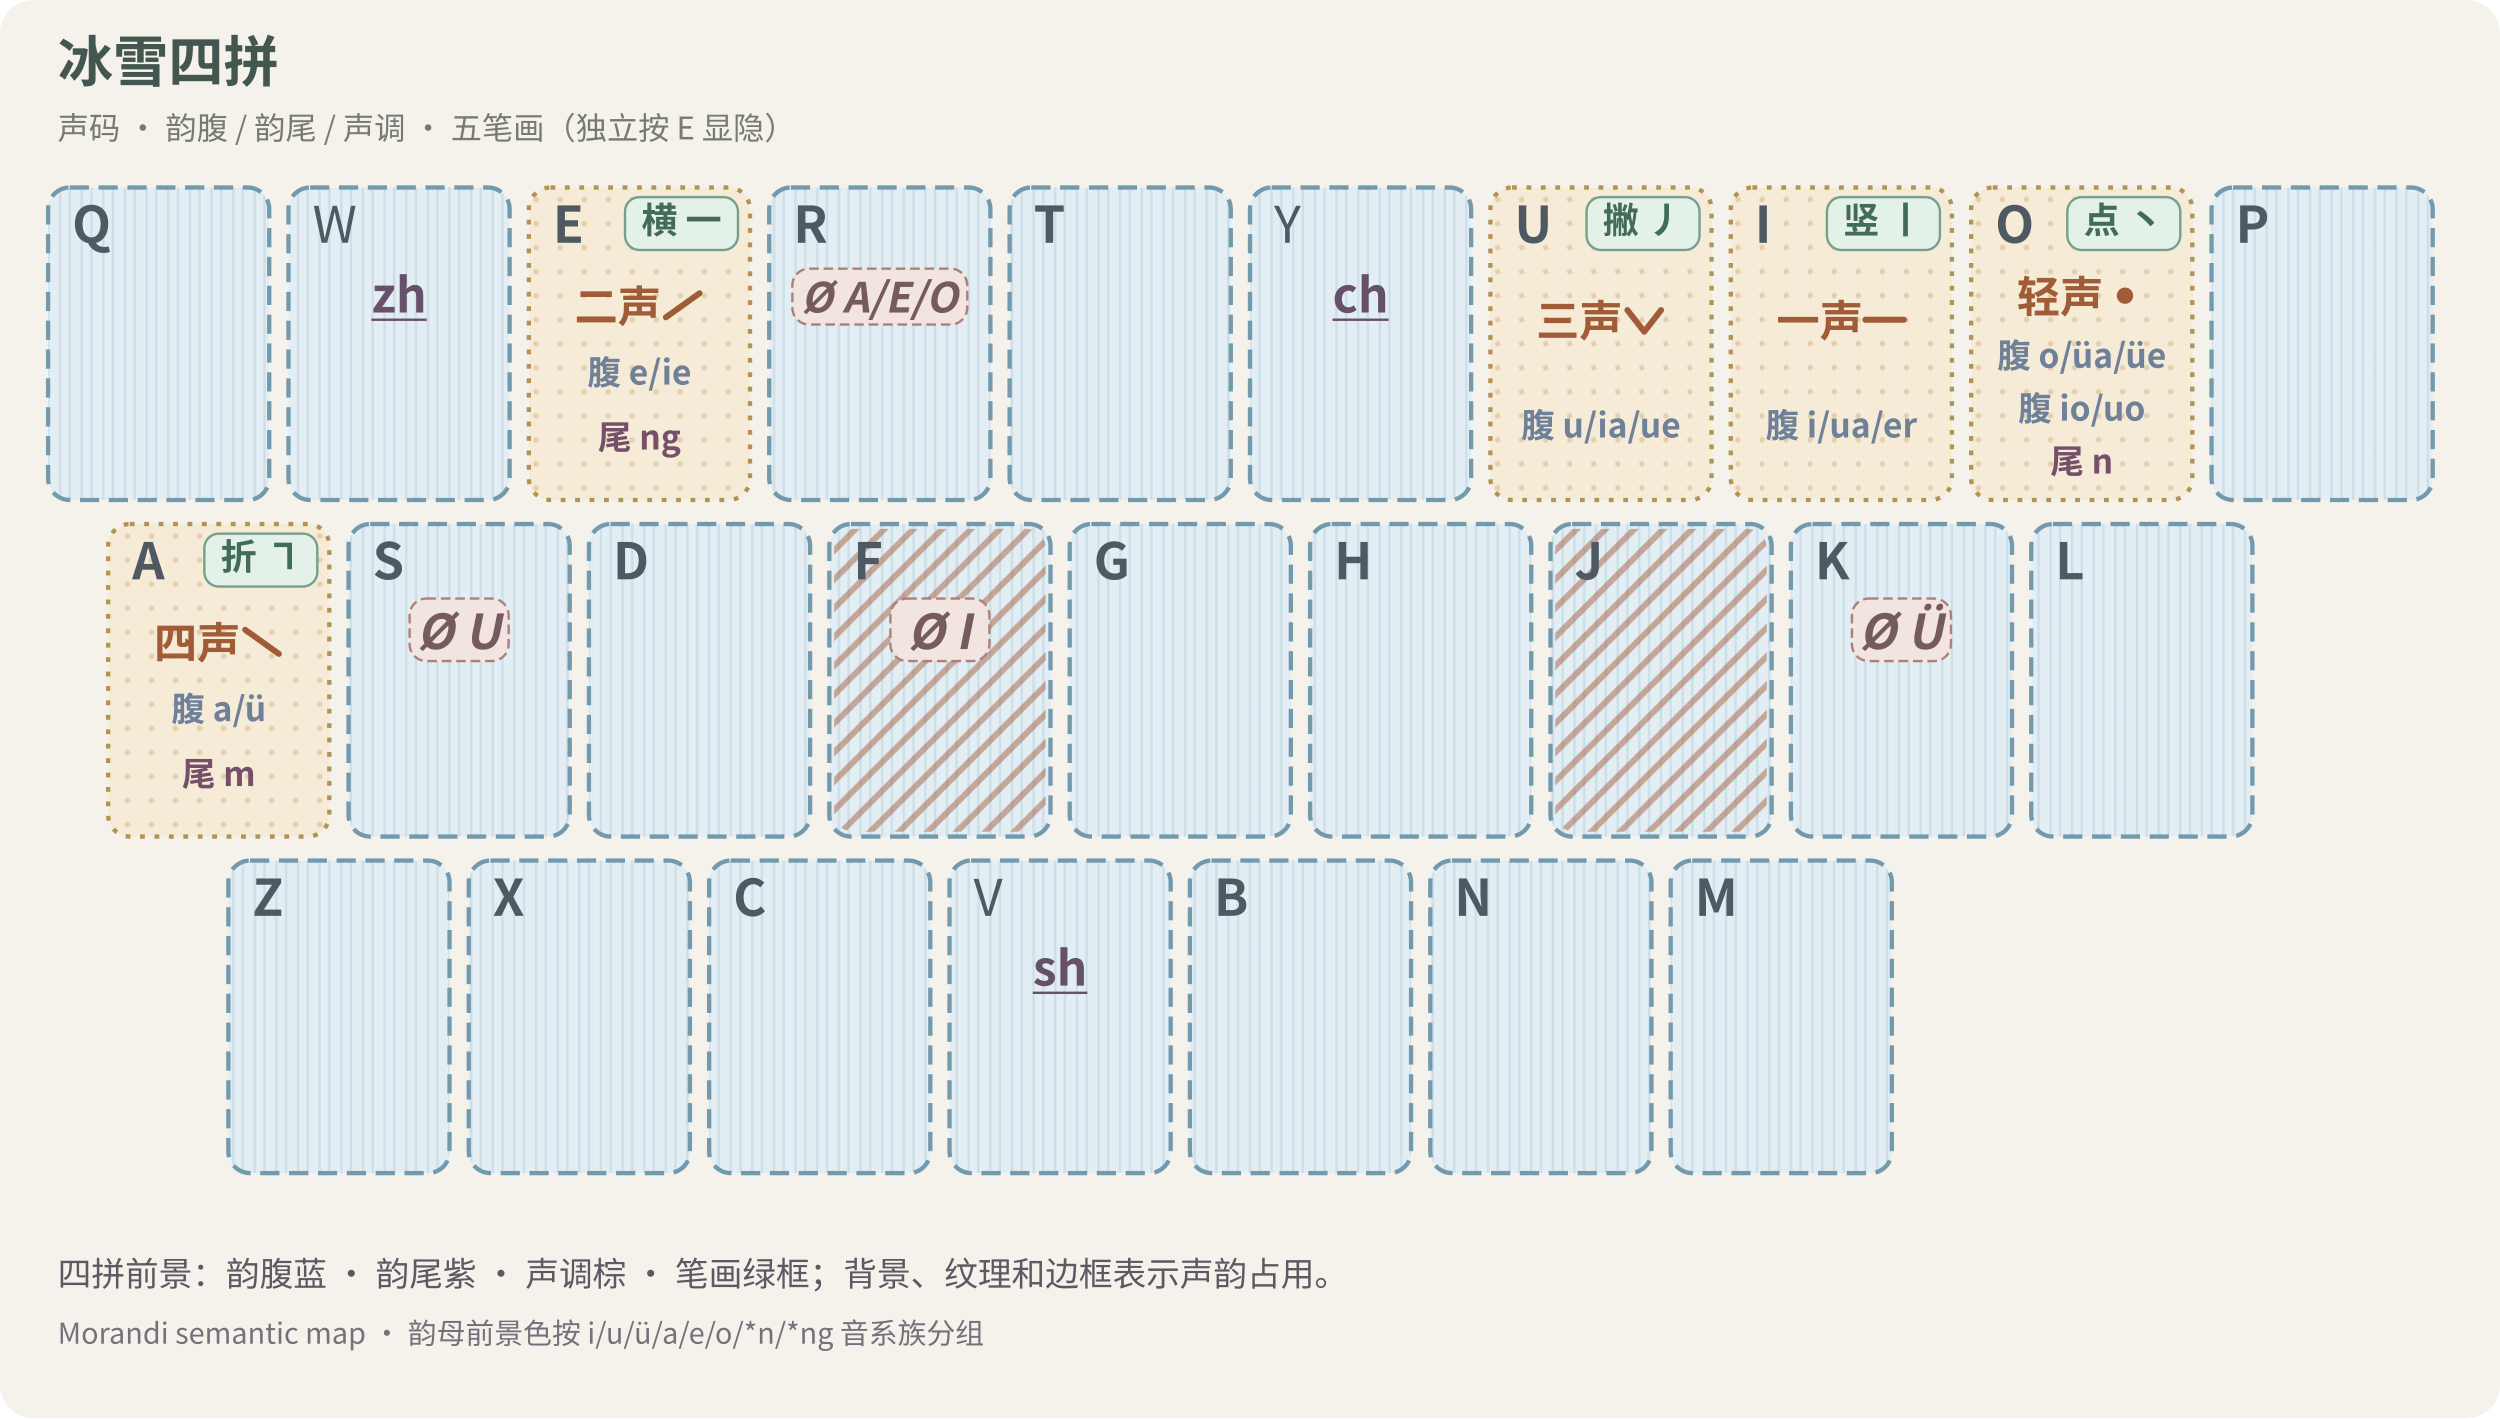
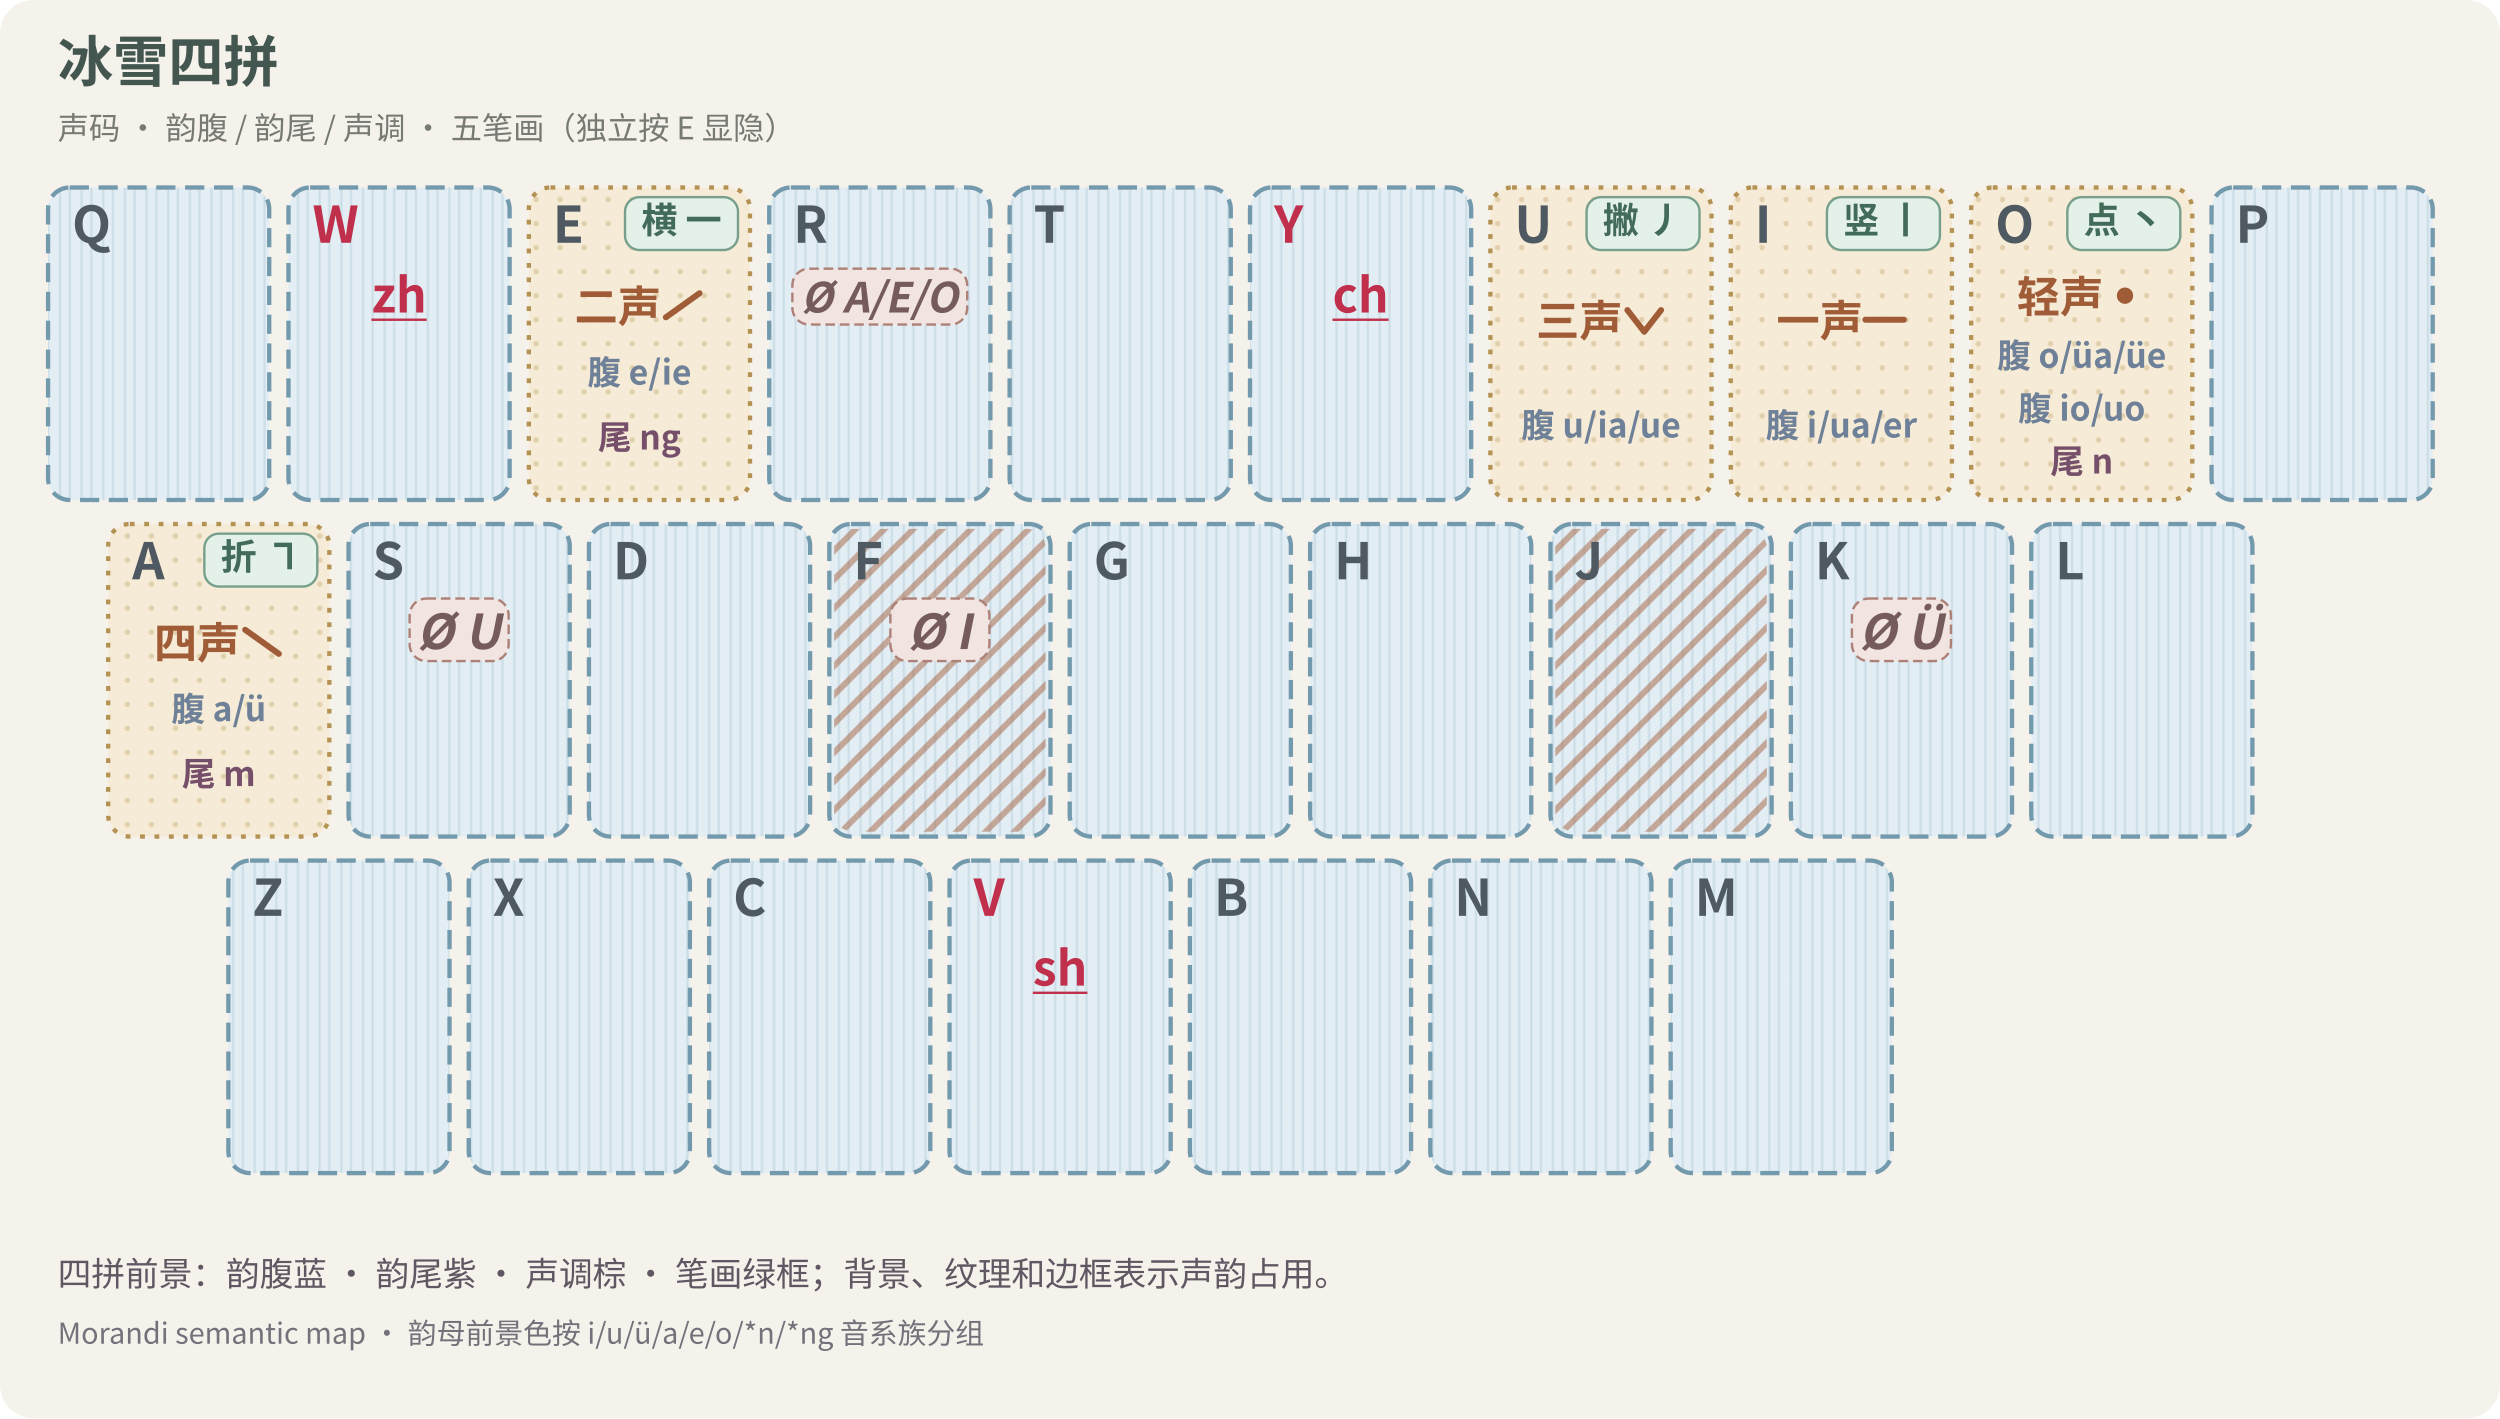
<svg xmlns="http://www.w3.org/2000/svg" class="keysvg nf4-keysvg" viewBox="0 0 1040 590" role="img" aria-labelledby="title desc">
  <defs>
    <pattern id="nf4-both" width="12" height="12" patternUnits="userSpaceOnUse">
      <rect width="12" height="12" fill="#fbfaf7" />
    </pattern>
    <pattern id="nf4-ionly" width="9" height="9" patternUnits="userSpaceOnUse">
      <rect width="9" height="9" fill="#e3eef4" />
      <path d="M2 0V9M7 0V9" stroke="#7399ad" stroke-opacity=".18" />
    </pattern>
    <pattern id="nf4-ronly" width="10" height="10" patternUnits="userSpaceOnUse">
      <rect width="10" height="10" fill="#f6ebd6" />
      <circle cx="3" cy="3" r="1.15" fill="#b39253" fill-opacity=".3" />
    </pattern>
    <pattern id="nf4-none" width="10" height="10" patternUnits="userSpaceOnUse">
      <rect width="10" height="10" fill="#eeece8" />
      <path d="M0 10L10 0" stroke="#aaa6a4" stroke-opacity=".14" />
    </pattern>
    <pattern id="nf4-multi" width="9" height="9" patternUnits="userSpaceOnUse">
      <rect width="9" height="9" fill="#f8efe2" />
      <path d="M-2 2L2-2M0 9L9 0M7 11L11 7" stroke="#9a784e" stroke-width="1.6" stroke-opacity=".27" />
    </pattern>
    <pattern id="nf4-anchor" width="12" height="12" patternUnits="userSpaceOnUse">
      <path d="M-3 3L3-3M0 12L12 0M9 15L15 9" stroke="#a05b37" stroke-width="2.5" stroke-opacity=".48" />
    </pattern>
  </defs>
  <rect width="1040" height="590" rx="14" fill="#f5f2ec" />
  <text x="24" y="34" font-family="Microsoft YaHei UI, Noto Sans CJK SC, sans-serif" font-size="23" fill="#445650" text-anchor="start" font-weight="760">冰雪四拼</text>
  <text x="24" y="58" font-family="Microsoft YaHei UI, Noto Sans CJK SC, sans-serif" font-size="13" fill="#767a73" text-anchor="start" font-weight="500">声码 · 韵腹 / 韵尾 / 声调 · 五笔画（独立按 E 显隐）</text>
  <g data-key="Q" data-role="initial-only">
    <clipPath id="snow_sipin-clip-0-0">
      <rect x="23" y="81" width="86" height="124" rx="7" />
    </clipPath>
    <rect x="20" y="78" width="92" height="130" rx="9" fill="url(#nf4-ionly)" stroke="#7399ad" stroke-width="1.8" stroke-dasharray="8 4" />
    <g clip-path="url(#snow_sipin-clip-0-0)">
      <text x="30" y="101" font-family="Microsoft YaHei UI, Noto Sans CJK SC, sans-serif" font-size="21" fill="#4f5962" text-anchor="start" font-weight="800" data-key-label="true">Q</text>
    </g>
  </g>
  <g data-key="W" data-role="initial-only">
    <clipPath id="snow_sipin-clip-0-1">
      <rect x="123" y="81" width="86" height="124" rx="7" />
    </clipPath>
    <rect x="120" y="78" width="92" height="130" rx="9" fill="url(#nf4-ionly)" stroke="#7399ad" stroke-width="1.8" stroke-dasharray="8 4" />
    <g clip-path="url(#snow_sipin-clip-0-1)">
-       <text x="130" y="101" font-family="Microsoft YaHei UI, Noto Sans CJK SC, sans-serif" font-size="21" fill="#4f5962" text-anchor="start" font-weight="500" data-key-label="true">W</text>
-       <text x="166" y="130" text-anchor="middle" font-family="Microsoft YaHei UI, Noto Sans CJK SC, sans-serif" font-size="20" font-weight="700" text-decoration="underline" fill="#66506a">zh</text>
+       <text x="130" y="101" font-family="Microsoft YaHei UI, Noto Sans CJK SC, sans-serif" font-size="21" fill="#c02f4b" text-anchor="start" font-weight="800" data-key-label="true">W</text>
+       <text x="166" y="130" text-anchor="middle" font-family="Microsoft YaHei UI, Noto Sans CJK SC, sans-serif" font-size="20" font-weight="700" text-decoration="underline" fill="#c02f4b">zh</text>
    </g>
  </g>
  <g data-key="E" data-role="rhyme-auxiliary">
    <clipPath id="snow_sipin-clip-0-2">
      <rect x="223" y="81" width="86" height="124" rx="7" />
    </clipPath>
    <rect x="220" y="78" width="92" height="130" rx="9" fill="url(#nf4-ronly)" stroke="#b39253" stroke-width="1.8" stroke-dasharray="2 4" />
    <g clip-path="url(#snow_sipin-clip-0-2)">
      <text x="230" y="101" font-family="Microsoft YaHei UI, Noto Sans CJK SC, sans-serif" font-size="21" fill="#4f5962" text-anchor="start" font-weight="800" data-key-label="true">E</text>
      <g data-aux-badge="stroke">
        <rect x="260" y="82" width="47" height="22" rx="6" fill="#e4f1e9" stroke="#77a08c" />
        <text x="283.5" y="97" font-family="Microsoft YaHei UI, Noto Sans CJK SC, sans-serif" font-size="15" fill="#426b59" text-anchor="middle" font-weight="750" data-aux-kind="stroke">横 一</text>
      </g>
      <text x="266" y="160" font-family="Microsoft YaHei UI, Noto Sans CJK SC, sans-serif" font-size="14" fill="#6f8198" text-anchor="middle" font-weight="700" data-aux-kind="abdomen">腹 e/ie</text>
      <text x="266" y="187" font-family="Microsoft YaHei UI, Noto Sans CJK SC, sans-serif" font-size="14" fill="#76506a" text-anchor="middle" font-weight="700" data-aux-kind="tail">尾 ng</text>
      <text x="257" y="134" font-family="LXGW WenKai GB, LXGW WenKai, Kaiti SC, STKaiti, KaiTi, AR PL KaitiM GB, serif" font-size="18" fill="#a05b37" text-anchor="middle" font-weight="800" data-aux-kind="tone">二声</text>
      <g transform="translate(284 127)" data-aux-mark="tone" data-tone-mark="ˊ" data-mark-x="284" data-mark-y="127" data-mark-size="18" fill="none" stroke="#a05b37" stroke-width="2.5" stroke-linecap="round" stroke-linejoin="round">
        <path d="M-7 5L7-5" />
      </g>
    </g>
  </g>
  <g data-key="R" data-role="initial-only">
    <clipPath id="snow_sipin-clip-0-3">
      <rect x="323" y="81" width="86" height="124" rx="7" />
    </clipPath>
    <rect x="320" y="78" width="92" height="130" rx="9" fill="url(#nf4-ionly)" stroke="#7399ad" stroke-width="1.8" stroke-dasharray="8 4" />
    <g clip-path="url(#snow_sipin-clip-0-3)">
      <text x="330" y="101" font-family="Microsoft YaHei UI, Noto Sans CJK SC, sans-serif" font-size="21" fill="#4f5962" text-anchor="start" font-weight="800" data-key-label="true">R</text>
      <rect x="329.621" y="111.759" width="72.759" height="23.241" rx="7" fill="#f1e4e1" stroke="#ad8178" stroke-dasharray="4 2" />
      <text x="366" y="130" text-anchor="middle" font-family="Microsoft YaHei UI, Noto Sans CJK SC, sans-serif" font-size="17.241" font-weight="700" font-style="italic" fill="#765b5c">Ø A/E/O</text>
    </g>
  </g>
  <g data-key="T" data-role="initial-only">
    <clipPath id="snow_sipin-clip-0-4">
      <rect x="423" y="81" width="86" height="124" rx="7" />
    </clipPath>
    <rect x="420" y="78" width="92" height="130" rx="9" fill="url(#nf4-ionly)" stroke="#7399ad" stroke-width="1.8" stroke-dasharray="8 4" />
    <g clip-path="url(#snow_sipin-clip-0-4)">
      <text x="430" y="101" font-family="Microsoft YaHei UI, Noto Sans CJK SC, sans-serif" font-size="21" fill="#4f5962" text-anchor="start" font-weight="800" data-key-label="true">T</text>
    </g>
  </g>
  <g data-key="Y" data-role="initial-only">
    <clipPath id="snow_sipin-clip-0-5">
      <rect x="523" y="81" width="86" height="124" rx="7" />
    </clipPath>
    <rect x="520" y="78" width="92" height="130" rx="9" fill="url(#nf4-ionly)" stroke="#7399ad" stroke-width="1.8" stroke-dasharray="8 4" />
    <g clip-path="url(#snow_sipin-clip-0-5)">
-       <text x="530" y="101" font-family="Microsoft YaHei UI, Noto Sans CJK SC, sans-serif" font-size="21" fill="#4f5962" text-anchor="start" font-weight="500" data-key-label="true">Y</text>
-       <text x="566" y="130" text-anchor="middle" font-family="Microsoft YaHei UI, Noto Sans CJK SC, sans-serif" font-size="20" font-weight="700" text-decoration="underline" fill="#66506a">ch</text>
+       <text x="530" y="101" font-family="Microsoft YaHei UI, Noto Sans CJK SC, sans-serif" font-size="21" fill="#c02f4b" text-anchor="start" font-weight="800" data-key-label="true">Y</text>
+       <text x="566" y="130" text-anchor="middle" font-family="Microsoft YaHei UI, Noto Sans CJK SC, sans-serif" font-size="20" font-weight="700" text-decoration="underline" fill="#c02f4b">ch</text>
    </g>
  </g>
  <g data-key="U" data-role="rhyme-auxiliary">
    <clipPath id="snow_sipin-clip-0-6">
      <rect x="623" y="81" width="86" height="124" rx="7" />
    </clipPath>
    <rect x="620" y="78" width="92" height="130" rx="9" fill="url(#nf4-ronly)" stroke="#b39253" stroke-width="1.8" stroke-dasharray="2 4" />
    <g clip-path="url(#snow_sipin-clip-0-6)">
      <text x="630" y="101" font-family="Microsoft YaHei UI, Noto Sans CJK SC, sans-serif" font-size="21" fill="#4f5962" text-anchor="start" font-weight="800" data-key-label="true">U</text>
      <g data-aux-badge="stroke">
        <rect x="660" y="82" width="47" height="22" rx="6" fill="#e4f1e9" stroke="#77a08c" />
        <text x="683.5" y="97" font-family="Microsoft YaHei UI, Noto Sans CJK SC, sans-serif" font-size="15" fill="#426b59" text-anchor="middle" font-weight="750" data-aux-kind="stroke">撇 丿</text>
      </g>
      <text x="666" y="182" font-family="Microsoft YaHei UI, Noto Sans CJK SC, sans-serif" font-size="14" fill="#6f8198" text-anchor="middle" font-weight="700" data-aux-kind="abdomen">腹 u/ia/ue</text>
      <text x="657" y="140" font-family="LXGW WenKai GB, LXGW WenKai, Kaiti SC, STKaiti, KaiTi, AR PL KaitiM GB, serif" font-size="18" fill="#a05b37" text-anchor="middle" font-weight="800" data-aux-kind="tone">三声</text>
      <g transform="translate(684 133)" data-aux-mark="tone" data-tone-mark="ˇ" data-mark-x="684" data-mark-y="133" data-mark-size="18" fill="none" stroke="#a05b37" stroke-width="2.5" stroke-linecap="round" stroke-linejoin="round">
        <path d="M-7-4L0 5L7-4" />
      </g>
    </g>
  </g>
  <g data-key="I" data-role="rhyme-auxiliary">
    <clipPath id="snow_sipin-clip-0-7">
      <rect x="723" y="81" width="86" height="124" rx="7" />
    </clipPath>
    <rect x="720" y="78" width="92" height="130" rx="9" fill="url(#nf4-ronly)" stroke="#b39253" stroke-width="1.8" stroke-dasharray="2 4" />
    <g clip-path="url(#snow_sipin-clip-0-7)">
      <text x="730" y="101" font-family="Microsoft YaHei UI, Noto Sans CJK SC, sans-serif" font-size="21" fill="#4f5962" text-anchor="start" font-weight="800" data-key-label="true">I</text>
      <g data-aux-badge="stroke">
        <rect x="760" y="82" width="47" height="22" rx="6" fill="#e4f1e9" stroke="#77a08c" />
        <text x="783.5" y="97" font-family="Microsoft YaHei UI, Noto Sans CJK SC, sans-serif" font-size="15" fill="#426b59" text-anchor="middle" font-weight="750" data-aux-kind="stroke">竖 丨</text>
      </g>
      <text x="766" y="182" font-family="Microsoft YaHei UI, Noto Sans CJK SC, sans-serif" font-size="14" fill="#6f8198" text-anchor="middle" font-weight="700" data-aux-kind="abdomen">腹 i/ua/er</text>
      <text x="757" y="140" font-family="LXGW WenKai GB, LXGW WenKai, Kaiti SC, STKaiti, KaiTi, AR PL KaitiM GB, serif" font-size="18" fill="#a05b37" text-anchor="middle" font-weight="800" data-aux-kind="tone">一声</text>
      <g transform="translate(784 133)" data-aux-mark="tone" data-tone-mark="ˉ" data-mark-x="784" data-mark-y="133" data-mark-size="18" fill="none" stroke="#a05b37" stroke-width="2.5" stroke-linecap="round" stroke-linejoin="round">
        <path d="M-8 0H8" />
      </g>
    </g>
  </g>
  <g data-key="O" data-role="rhyme-auxiliary">
    <clipPath id="snow_sipin-clip-0-8">
      <rect x="823" y="81" width="86" height="124" rx="7" />
    </clipPath>
    <rect x="820" y="78" width="92" height="130" rx="9" fill="url(#nf4-ronly)" stroke="#b39253" stroke-width="1.8" stroke-dasharray="2 4" />
    <g clip-path="url(#snow_sipin-clip-0-8)">
      <text x="830" y="101" font-family="Microsoft YaHei UI, Noto Sans CJK SC, sans-serif" font-size="21" fill="#4f5962" text-anchor="start" font-weight="800" data-key-label="true">O</text>
      <g data-aux-badge="stroke">
        <rect x="860" y="82" width="47" height="22" rx="6" fill="#e4f1e9" stroke="#77a08c" />
        <text x="883.5" y="97" font-family="Microsoft YaHei UI, Noto Sans CJK SC, sans-serif" font-size="15" fill="#426b59" text-anchor="middle" font-weight="750" data-aux-kind="stroke">点 丶</text>
      </g>
      <text x="866" y="153" font-family="Microsoft YaHei UI, Noto Sans CJK SC, sans-serif" font-size="14" fill="#6f8198" text-anchor="middle" font-weight="700" data-aux-kind="abdomen">腹 o/üa/üe</text>
      <text x="866" y="175" font-family="Microsoft YaHei UI, Noto Sans CJK SC, sans-serif" font-size="14" fill="#6f8198" text-anchor="middle" font-weight="700" data-aux-kind="abdomen">腹 io/uo</text>
      <text x="866" y="197" font-family="Microsoft YaHei UI, Noto Sans CJK SC, sans-serif" font-size="14" fill="#76506a" text-anchor="middle" font-weight="700" data-aux-kind="tail">尾 n</text>
      <text x="857" y="130" font-family="LXGW WenKai GB, LXGW WenKai, Kaiti SC, STKaiti, KaiTi, AR PL KaitiM GB, serif" font-size="18" fill="#a05b37" text-anchor="middle" font-weight="800" data-aux-kind="tone">轻声</text>
      <g transform="translate(884 123)" data-aux-mark="tone" data-tone-mark="·" data-mark-x="884" data-mark-y="123" data-mark-size="18" fill="none" stroke="#a05b37" stroke-width="2.5" stroke-linecap="round" stroke-linejoin="round">
        <circle cx="0" cy="0" r="3.4" fill="#a05b37" stroke="none" />
      </g>
    </g>
  </g>
  <g data-key="P" data-role="initial-only">
    <clipPath id="snow_sipin-clip-0-9">
      <rect x="923" y="81" width="86" height="124" rx="7" />
    </clipPath>
    <rect x="920" y="78" width="92" height="130" rx="9" fill="url(#nf4-ionly)" stroke="#7399ad" stroke-width="1.8" stroke-dasharray="8 4" />
    <g clip-path="url(#snow_sipin-clip-0-9)">
      <text x="930" y="101" font-family="Microsoft YaHei UI, Noto Sans CJK SC, sans-serif" font-size="21" fill="#4f5962" text-anchor="start" font-weight="800" data-key-label="true">P</text>
    </g>
  </g>
  <g data-key="A" data-role="rhyme-auxiliary">
    <clipPath id="snow_sipin-clip-1-0">
      <rect x="48" y="221" width="86" height="124" rx="7" />
    </clipPath>
    <rect x="45" y="218" width="92" height="130" rx="9" fill="url(#nf4-ronly)" stroke="#b39253" stroke-width="1.8" stroke-dasharray="2 4" />
    <g clip-path="url(#snow_sipin-clip-1-0)">
      <text x="55" y="241" font-family="Microsoft YaHei UI, Noto Sans CJK SC, sans-serif" font-size="21" fill="#4f5962" text-anchor="start" font-weight="800" data-key-label="true">A</text>
      <g data-aux-badge="stroke">
        <rect x="85" y="222" width="47" height="22" rx="6" fill="#e4f1e9" stroke="#77a08c" />
        <text x="108.5" y="237" font-family="Microsoft YaHei UI, Noto Sans CJK SC, sans-serif" font-size="15" fill="#426b59" text-anchor="middle" font-weight="750" data-aux-kind="stroke">折 ㇕</text>
      </g>
      <text x="91" y="300" font-family="Microsoft YaHei UI, Noto Sans CJK SC, sans-serif" font-size="14" fill="#6f8198" text-anchor="middle" font-weight="700" data-aux-kind="abdomen">腹 a/ü</text>
      <text x="91" y="327" font-family="Microsoft YaHei UI, Noto Sans CJK SC, sans-serif" font-size="14" fill="#76506a" text-anchor="middle" font-weight="700" data-aux-kind="tail">尾 m</text>
      <text x="82" y="274" font-family="LXGW WenKai GB, LXGW WenKai, Kaiti SC, STKaiti, KaiTi, AR PL KaitiM GB, serif" font-size="18" fill="#a05b37" text-anchor="middle" font-weight="800" data-aux-kind="tone">四声</text>
      <g transform="translate(109 267)" data-aux-mark="tone" data-tone-mark="ˋ" data-mark-x="109" data-mark-y="267" data-mark-size="18" fill="none" stroke="#a05b37" stroke-width="2.5" stroke-linecap="round" stroke-linejoin="round">
        <path d="M-7-5L7 5" />
      </g>
    </g>
  </g>
  <g data-key="S" data-role="initial-only">
    <clipPath id="snow_sipin-clip-1-1">
      <rect x="148" y="221" width="86" height="124" rx="7" />
    </clipPath>
    <rect x="145" y="218" width="92" height="130" rx="9" fill="url(#nf4-ionly)" stroke="#7399ad" stroke-width="1.8" stroke-dasharray="8 4" />
    <g clip-path="url(#snow_sipin-clip-1-1)">
      <text x="155" y="241" font-family="Microsoft YaHei UI, Noto Sans CJK SC, sans-serif" font-size="21" fill="#4f5962" text-anchor="start" font-weight="800" data-key-label="true">S</text>
      <rect x="170.4" y="249" width="41.2" height="26" rx="7" fill="#f1e4e1" stroke="#ad8178" stroke-dasharray="4 2" />
      <text x="191" y="270" text-anchor="middle" font-family="Microsoft YaHei UI, Noto Sans CJK SC, sans-serif" font-size="20" font-weight="700" font-style="italic" fill="#765b5c">Ø U</text>
    </g>
  </g>
  <g data-key="D" data-role="initial-only">
    <clipPath id="snow_sipin-clip-1-2">
      <rect x="248" y="221" width="86" height="124" rx="7" />
    </clipPath>
    <rect x="245" y="218" width="92" height="130" rx="9" fill="url(#nf4-ionly)" stroke="#7399ad" stroke-width="1.8" stroke-dasharray="8 4" />
    <g clip-path="url(#snow_sipin-clip-1-2)">
      <text x="255" y="241" font-family="Microsoft YaHei UI, Noto Sans CJK SC, sans-serif" font-size="21" fill="#4f5962" text-anchor="start" font-weight="800" data-key-label="true">D</text>
    </g>
  </g>
  <g data-key="F" data-role="initial-only">
    <clipPath id="snow_sipin-clip-1-3">
      <rect x="348" y="221" width="86" height="124" rx="7" />
    </clipPath>
    <rect x="345" y="218" width="92" height="130" rx="9" fill="url(#nf4-ionly)" stroke="#7399ad" stroke-width="1.8" stroke-dasharray="8 4" />
    <rect x="347" y="220" width="88" height="126" rx="8" fill="url(#nf4-anchor)" pointer-events="none" />
    <g clip-path="url(#snow_sipin-clip-1-3)">
      <text x="355" y="241" font-family="Microsoft YaHei UI, Noto Sans CJK SC, sans-serif" font-size="21" fill="#4f5962" text-anchor="start" font-weight="800" data-key-label="true">F</text>
      <rect x="370.4" y="249" width="41.2" height="26" rx="7" fill="#f1e4e1" stroke="#ad8178" stroke-dasharray="4 2" />
      <text x="391" y="270" text-anchor="middle" font-family="Microsoft YaHei UI, Noto Sans CJK SC, sans-serif" font-size="20" font-weight="700" font-style="italic" fill="#765b5c">Ø I</text>
    </g>
  </g>
  <g data-key="G" data-role="initial-only">
    <clipPath id="snow_sipin-clip-1-4">
      <rect x="448" y="221" width="86" height="124" rx="7" />
    </clipPath>
    <rect x="445" y="218" width="92" height="130" rx="9" fill="url(#nf4-ionly)" stroke="#7399ad" stroke-width="1.8" stroke-dasharray="8 4" />
    <g clip-path="url(#snow_sipin-clip-1-4)">
      <text x="455" y="241" font-family="Microsoft YaHei UI, Noto Sans CJK SC, sans-serif" font-size="21" fill="#4f5962" text-anchor="start" font-weight="800" data-key-label="true">G</text>
    </g>
  </g>
  <g data-key="H" data-role="initial-only">
    <clipPath id="snow_sipin-clip-1-5">
      <rect x="548" y="221" width="86" height="124" rx="7" />
    </clipPath>
    <rect x="545" y="218" width="92" height="130" rx="9" fill="url(#nf4-ionly)" stroke="#7399ad" stroke-width="1.8" stroke-dasharray="8 4" />
    <g clip-path="url(#snow_sipin-clip-1-5)">
      <text x="555" y="241" font-family="Microsoft YaHei UI, Noto Sans CJK SC, sans-serif" font-size="21" fill="#4f5962" text-anchor="start" font-weight="800" data-key-label="true">H</text>
    </g>
  </g>
  <g data-key="J" data-role="initial-only">
    <clipPath id="snow_sipin-clip-1-6">
      <rect x="648" y="221" width="86" height="124" rx="7" />
    </clipPath>
    <rect x="645" y="218" width="92" height="130" rx="9" fill="url(#nf4-ionly)" stroke="#7399ad" stroke-width="1.8" stroke-dasharray="8 4" />
    <rect x="647" y="220" width="88" height="126" rx="8" fill="url(#nf4-anchor)" pointer-events="none" />
    <g clip-path="url(#snow_sipin-clip-1-6)">
      <text x="655" y="241" font-family="Microsoft YaHei UI, Noto Sans CJK SC, sans-serif" font-size="21" fill="#4f5962" text-anchor="start" font-weight="800" data-key-label="true">J</text>
    </g>
  </g>
  <g data-key="K" data-role="initial-only">
    <clipPath id="snow_sipin-clip-1-7">
      <rect x="748" y="221" width="86" height="124" rx="7" />
    </clipPath>
    <rect x="745" y="218" width="92" height="130" rx="9" fill="url(#nf4-ionly)" stroke="#7399ad" stroke-width="1.8" stroke-dasharray="8 4" />
    <g clip-path="url(#snow_sipin-clip-1-7)">
      <text x="755" y="241" font-family="Microsoft YaHei UI, Noto Sans CJK SC, sans-serif" font-size="21" fill="#4f5962" text-anchor="start" font-weight="800" data-key-label="true">K</text>
      <rect x="770.4" y="249" width="41.2" height="26" rx="7" fill="#f1e4e1" stroke="#ad8178" stroke-dasharray="4 2" />
      <text x="791" y="270" text-anchor="middle" font-family="Microsoft YaHei UI, Noto Sans CJK SC, sans-serif" font-size="20" font-weight="700" font-style="italic" fill="#765b5c">Ø Ü</text>
    </g>
  </g>
  <g data-key="L" data-role="initial-only">
    <clipPath id="snow_sipin-clip-1-8">
      <rect x="848" y="221" width="86" height="124" rx="7" />
    </clipPath>
    <rect x="845" y="218" width="92" height="130" rx="9" fill="url(#nf4-ionly)" stroke="#7399ad" stroke-width="1.8" stroke-dasharray="8 4" />
    <g clip-path="url(#snow_sipin-clip-1-8)">
      <text x="855" y="241" font-family="Microsoft YaHei UI, Noto Sans CJK SC, sans-serif" font-size="21" fill="#4f5962" text-anchor="start" font-weight="800" data-key-label="true">L</text>
    </g>
  </g>
  <g data-key="Z" data-role="initial-only">
    <clipPath id="snow_sipin-clip-2-0">
      <rect x="98" y="361" width="86" height="124" rx="7" />
    </clipPath>
    <rect x="95" y="358" width="92" height="130" rx="9" fill="url(#nf4-ionly)" stroke="#7399ad" stroke-width="1.8" stroke-dasharray="8 4" />
    <g clip-path="url(#snow_sipin-clip-2-0)">
      <text x="105" y="381" font-family="Microsoft YaHei UI, Noto Sans CJK SC, sans-serif" font-size="21" fill="#4f5962" text-anchor="start" font-weight="800" data-key-label="true">Z</text>
    </g>
  </g>
  <g data-key="X" data-role="initial-only">
    <clipPath id="snow_sipin-clip-2-1">
      <rect x="198" y="361" width="86" height="124" rx="7" />
    </clipPath>
    <rect x="195" y="358" width="92" height="130" rx="9" fill="url(#nf4-ionly)" stroke="#7399ad" stroke-width="1.8" stroke-dasharray="8 4" />
    <g clip-path="url(#snow_sipin-clip-2-1)">
      <text x="205" y="381" font-family="Microsoft YaHei UI, Noto Sans CJK SC, sans-serif" font-size="21" fill="#4f5962" text-anchor="start" font-weight="800" data-key-label="true">X</text>
    </g>
  </g>
  <g data-key="C" data-role="initial-only">
    <clipPath id="snow_sipin-clip-2-2">
      <rect x="298" y="361" width="86" height="124" rx="7" />
    </clipPath>
    <rect x="295" y="358" width="92" height="130" rx="9" fill="url(#nf4-ionly)" stroke="#7399ad" stroke-width="1.8" stroke-dasharray="8 4" />
    <g clip-path="url(#snow_sipin-clip-2-2)">
      <text x="305" y="381" font-family="Microsoft YaHei UI, Noto Sans CJK SC, sans-serif" font-size="21" fill="#4f5962" text-anchor="start" font-weight="800" data-key-label="true">C</text>
    </g>
  </g>
  <g data-key="V" data-role="initial-only">
    <clipPath id="snow_sipin-clip-2-3">
      <rect x="398" y="361" width="86" height="124" rx="7" />
    </clipPath>
    <rect x="395" y="358" width="92" height="130" rx="9" fill="url(#nf4-ionly)" stroke="#7399ad" stroke-width="1.8" stroke-dasharray="8 4" />
    <g clip-path="url(#snow_sipin-clip-2-3)">
-       <text x="405" y="381" font-family="Microsoft YaHei UI, Noto Sans CJK SC, sans-serif" font-size="21" fill="#4f5962" text-anchor="start" font-weight="500" data-key-label="true">V</text>
-       <text x="441" y="410" text-anchor="middle" font-family="Microsoft YaHei UI, Noto Sans CJK SC, sans-serif" font-size="20" font-weight="700" text-decoration="underline" fill="#66506a">sh</text>
+       <text x="405" y="381" font-family="Microsoft YaHei UI, Noto Sans CJK SC, sans-serif" font-size="21" fill="#c02f4b" text-anchor="start" font-weight="800" data-key-label="true">V</text>
+       <text x="441" y="410" text-anchor="middle" font-family="Microsoft YaHei UI, Noto Sans CJK SC, sans-serif" font-size="20" font-weight="700" text-decoration="underline" fill="#c02f4b">sh</text>
    </g>
  </g>
  <g data-key="B" data-role="initial-only">
    <clipPath id="snow_sipin-clip-2-4">
      <rect x="498" y="361" width="86" height="124" rx="7" />
    </clipPath>
    <rect x="495" y="358" width="92" height="130" rx="9" fill="url(#nf4-ionly)" stroke="#7399ad" stroke-width="1.8" stroke-dasharray="8 4" />
    <g clip-path="url(#snow_sipin-clip-2-4)">
      <text x="505" y="381" font-family="Microsoft YaHei UI, Noto Sans CJK SC, sans-serif" font-size="21" fill="#4f5962" text-anchor="start" font-weight="800" data-key-label="true">B</text>
    </g>
  </g>
  <g data-key="N" data-role="initial-only">
    <clipPath id="snow_sipin-clip-2-5">
      <rect x="598" y="361" width="86" height="124" rx="7" />
    </clipPath>
    <rect x="595" y="358" width="92" height="130" rx="9" fill="url(#nf4-ionly)" stroke="#7399ad" stroke-width="1.8" stroke-dasharray="8 4" />
    <g clip-path="url(#snow_sipin-clip-2-5)">
      <text x="605" y="381" font-family="Microsoft YaHei UI, Noto Sans CJK SC, sans-serif" font-size="21" fill="#4f5962" text-anchor="start" font-weight="800" data-key-label="true">N</text>
    </g>
  </g>
  <g data-key="M" data-role="initial-only">
    <clipPath id="snow_sipin-clip-2-6">
      <rect x="698" y="361" width="86" height="124" rx="7" />
    </clipPath>
    <rect x="695" y="358" width="92" height="130" rx="9" fill="url(#nf4-ionly)" stroke="#7399ad" stroke-width="1.8" stroke-dasharray="8 4" />
    <g clip-path="url(#snow_sipin-clip-2-6)">
      <text x="705" y="381" font-family="Microsoft YaHei UI, Noto Sans CJK SC, sans-serif" font-size="21" fill="#4f5962" text-anchor="start" font-weight="800" data-key-label="true">M</text>
    </g>
  </g>
  <text x="24" y="535" font-family="Microsoft YaHei UI, Noto Sans CJK SC, sans-serif" font-size="14" fill="#5f5862" text-anchor="start" font-weight="500">四拼前景：韵腹蓝 · 韵尾紫 · 声调棕 · 笔画绿框；背景、纹理和边框表示声韵占用。</text>
  <text x="24" y="559" font-family="Microsoft YaHei UI, Noto Sans CJK SC, sans-serif" font-size="12" fill="#74717a" text-anchor="start" font-weight="500">Morandi semantic map · 韵母前景色按 i/u/ü/a/e/o/*n/*ng 音系族分组</text>
</svg>
